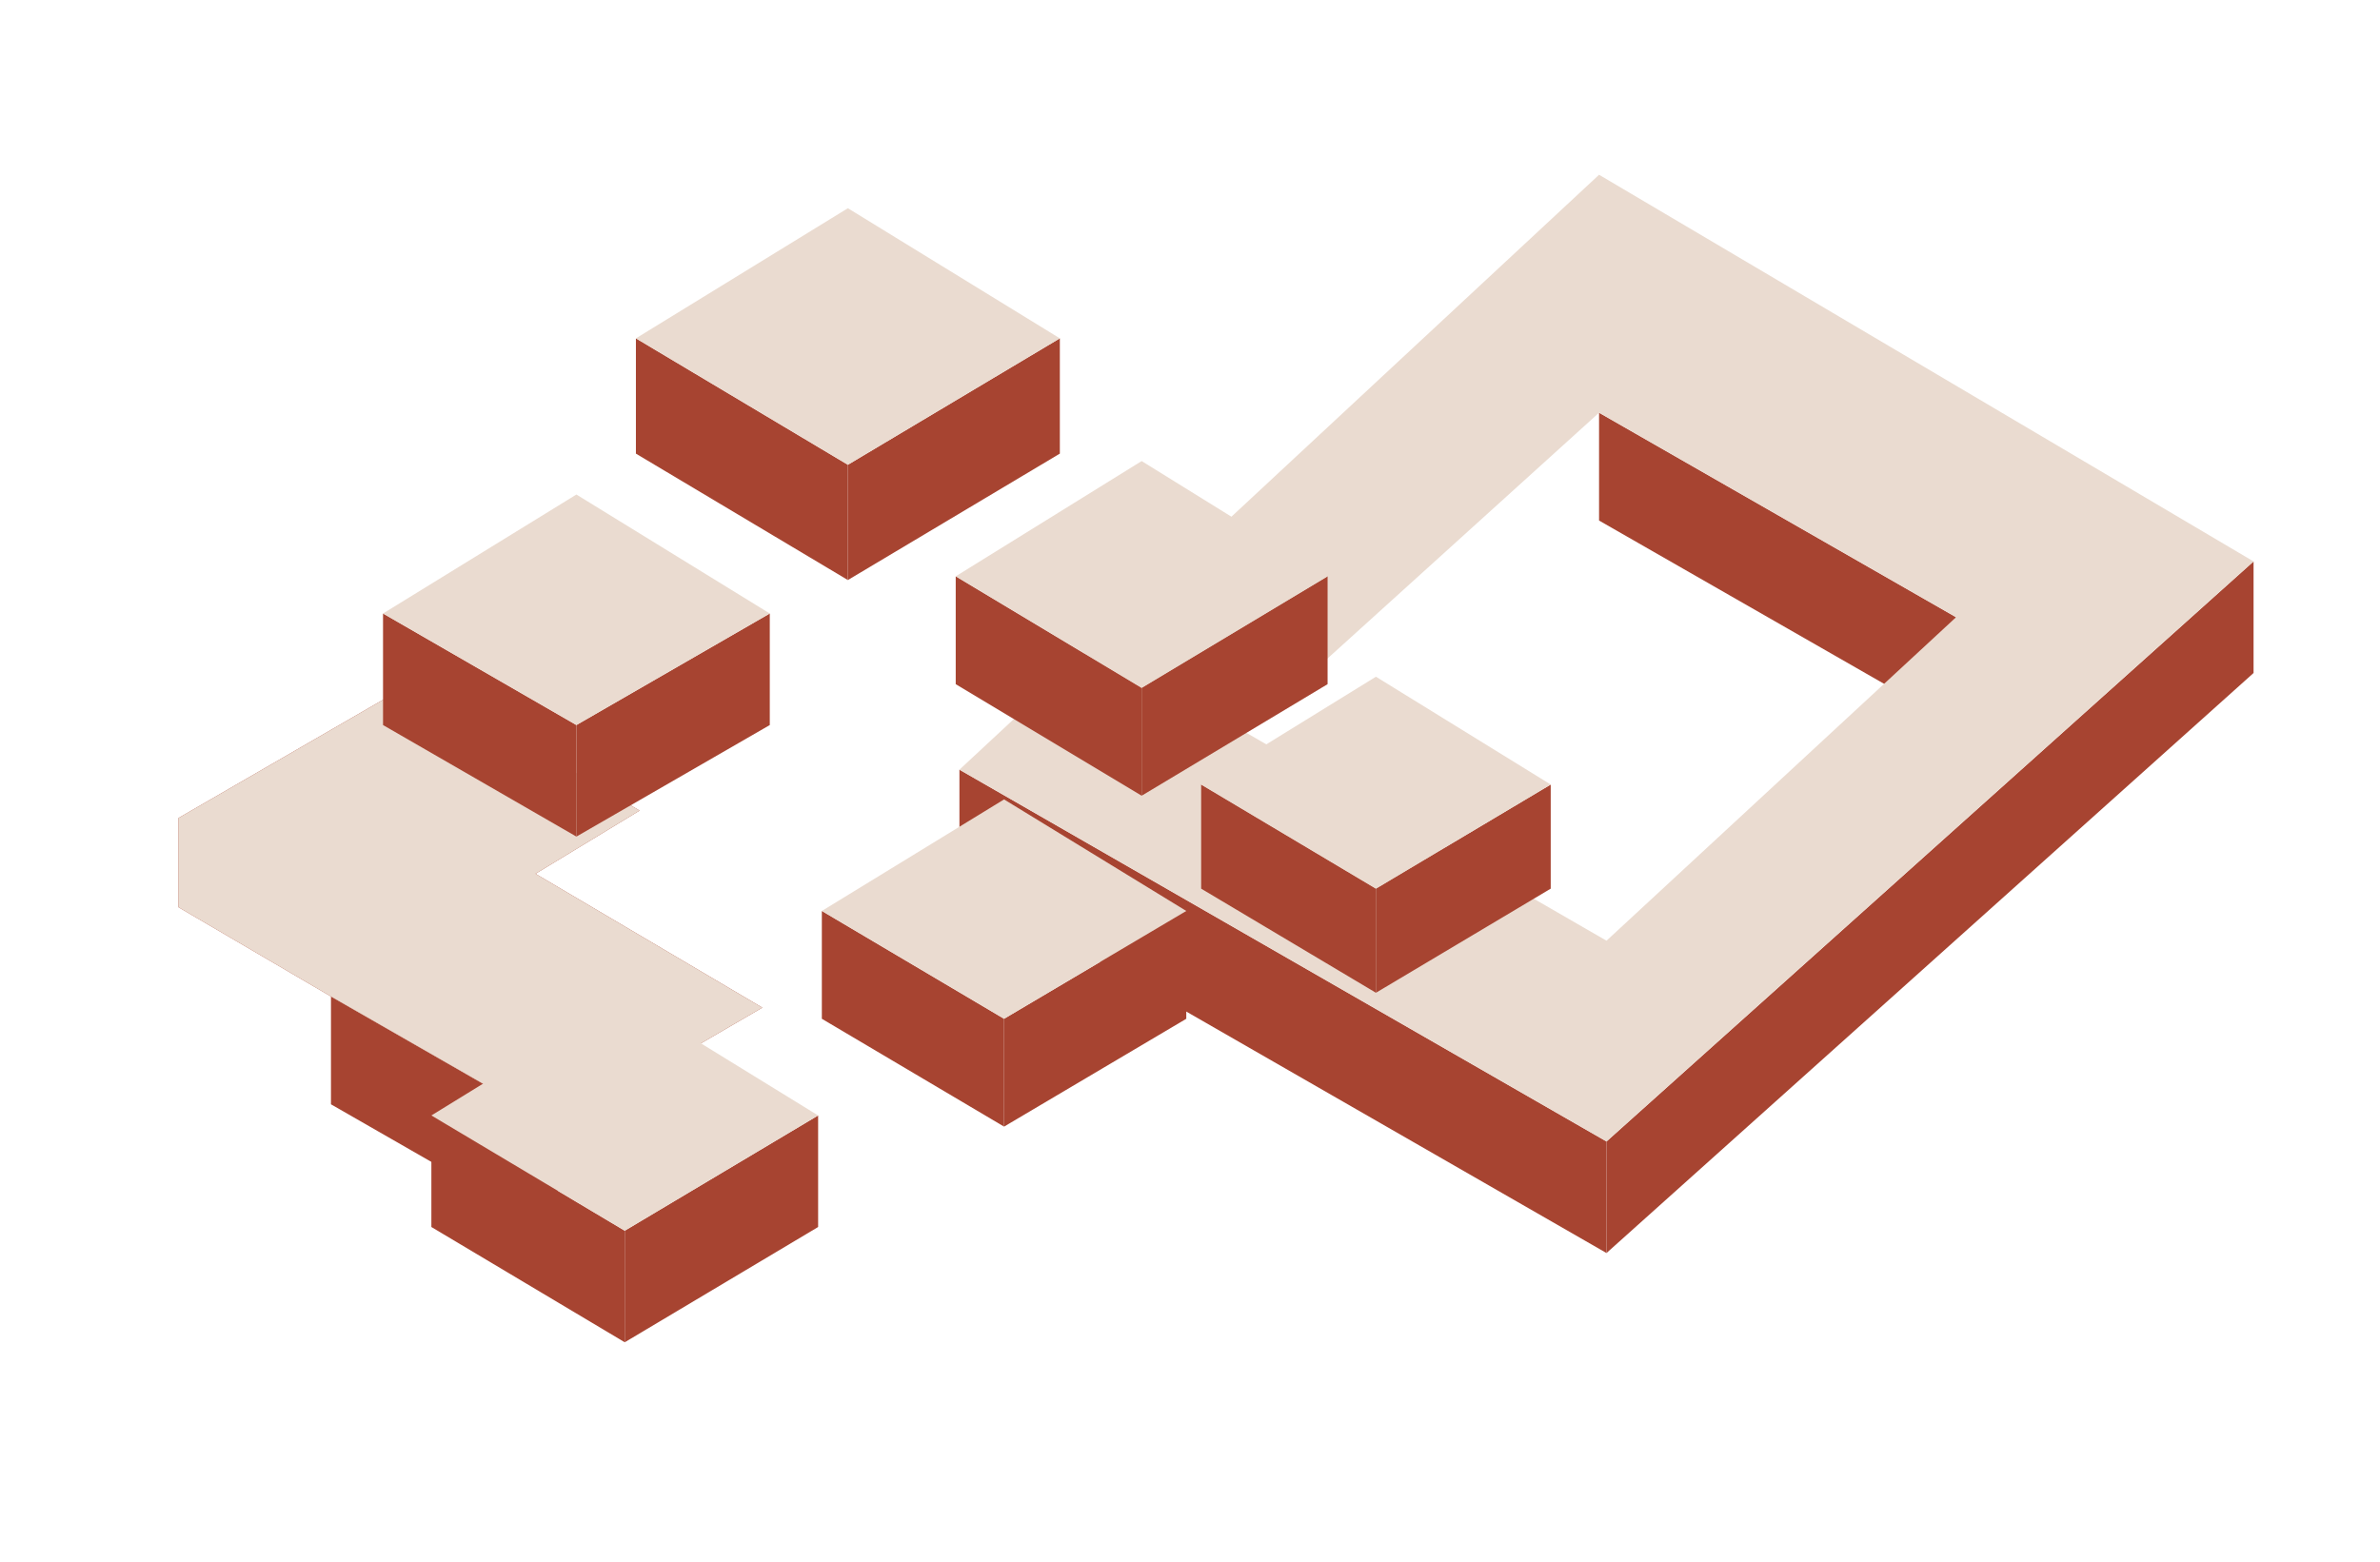
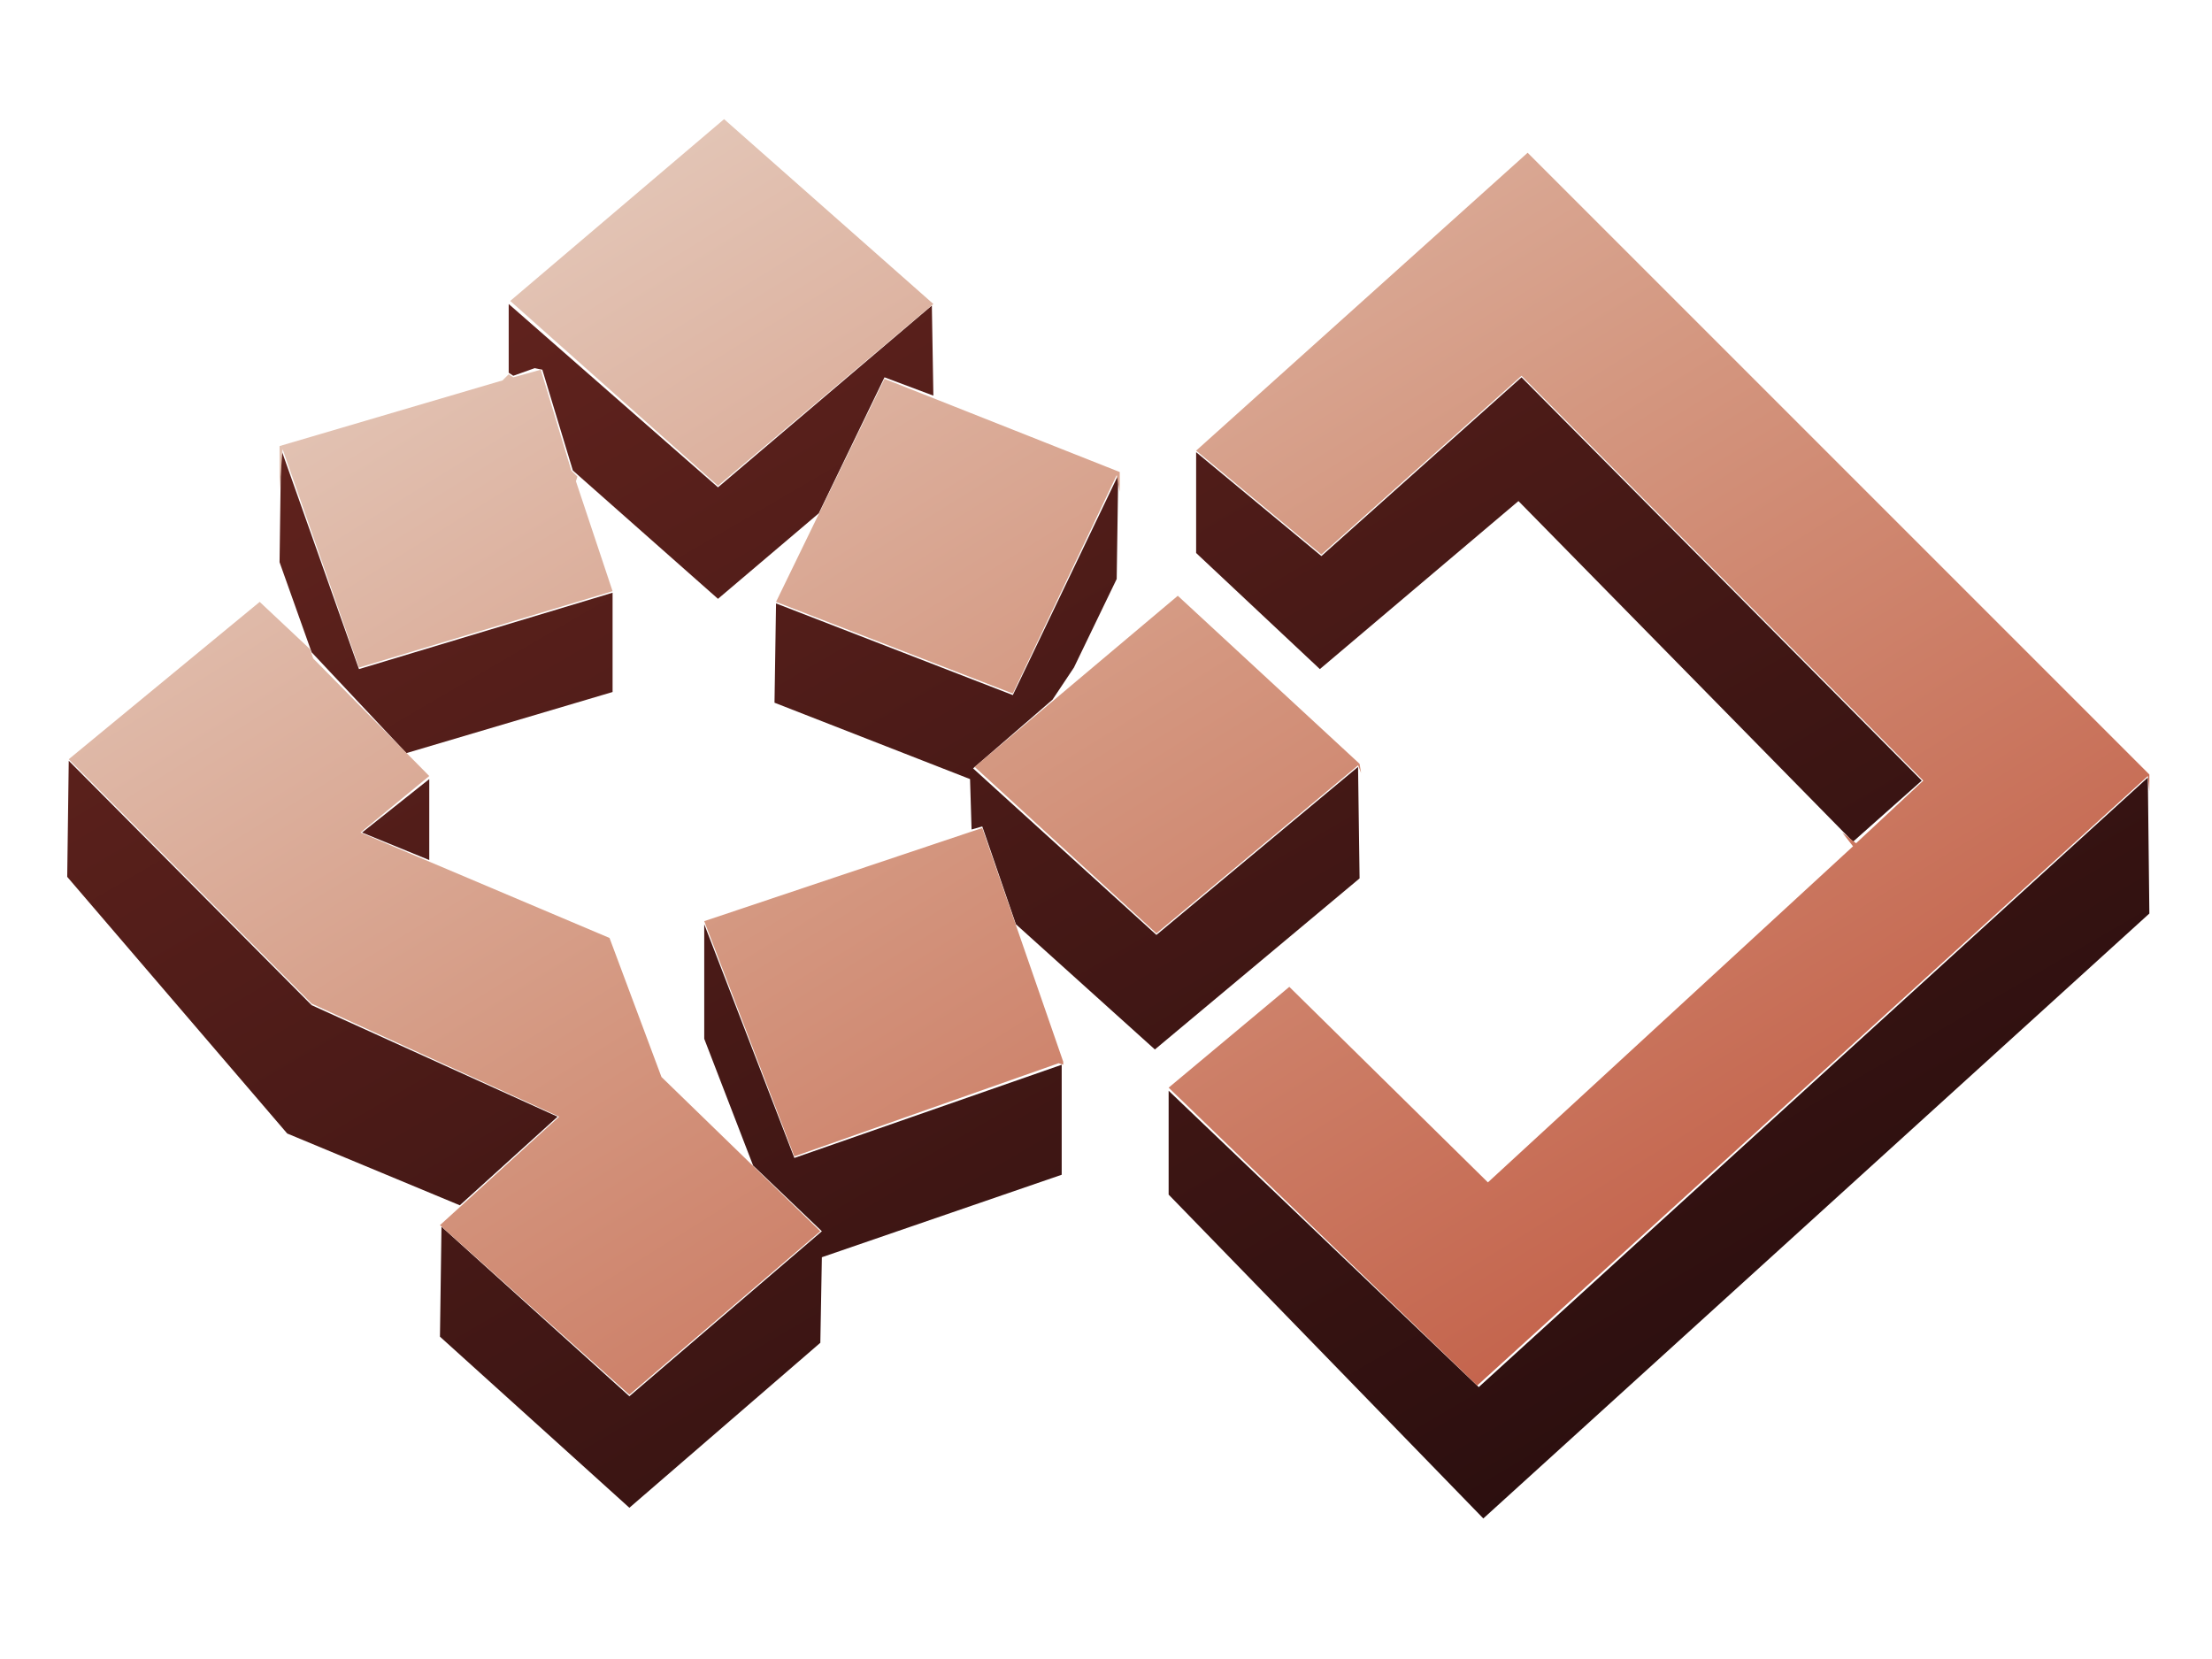
- <svg xmlns="http://www.w3.org/2000/svg" viewBox="0 0 640 420" role="img" aria-labelledby="title description">
-   <g fill-rule="evenodd">
-     <path fill="#A74431" d="M606 151 432 307v30l174-156Z" />
-     <path fill="#A74431" d="m432 307-174-100v30l174 100Z" />
-     <path fill="#A74431" d="m430 111 96 55v29l-96-55Z" />
-     <path fill="#EADBD0" d="M430 47 606 151 432 307 258 207Zm0 64-95 86 97 56 94-87Z" />
-     <path fill="#A74431" d="m48 220 64-37 60 35-28 17 61 36-55 32-61-35-41-24Z" />
-     <path fill="#A74431" d="m89 268 61 35v29l-61-35Z" />
-     <path fill="#EADBD0" d="m48 220 64-37 60 35-28 17 61 36-55 32-61-35-41-24Z" />
-     <g>
-       <path fill="#A74431" d="m103 165 52 30v30l-52-30Z" />
-       <path fill="#A74431" d="m207 165-52 30v30l52-30Z" />
-       <path fill="#EADBD0" d="m155 133 52 32-52 30-52-30Z" />
-     </g>
-     <g>
-       <path fill="#A74431" d="m171 91 57 34v31l-57-34Z" />
-       <path fill="#A74431" d="m285 91-57 34v31l57-34Z" />
-       <path fill="#EADBD0" d="m228 56 57 35-57 34-57-34Z" />
-     </g>
-     <g>
-       <path fill="#A74431" d="m257 155 50 30v29l-50-30Z" />
-       <path fill="#A74431" d="m357 155-50 30v29l50-30Z" />
-       <path fill="#EADBD0" d="m307 124 50 31-50 30-50-30Z" />
-     </g>
-     <g>
-       <path fill="#A74431" d="m323 211 47 28v28l-47-28Z" />
-       <path fill="#A74431" d="m417 211-47 28v28l47-28Z" />
-       <path fill="#EADBD0" d="m370 182 47 29-47 28-47-28Z" />
-     </g>
-     <g>
-       <path fill="#A74431" d="m221 245 49 29v29l-49-29Z" />
-       <path fill="#A74431" d="m319 245-49 29v29l49-29Z" />
-       <path fill="#EADBD0" d="m270 215 49 30-49 29-49-29Z" />
-     </g>
-     <g>
-       <path fill="#A74431" d="m116 300 52 31v30l-52-31Z" />
-       <path fill="#A74431" d="m220 300-52 31v30l52-31Z" />
-       <path fill="#EADBD0" d="m168 268 52 32-52 31-52-31Z" />
-     </g>
-   </g>
+ <svg xmlns="http://www.w3.org/2000/svg" viewBox="0 0 1448 1086" role="img" aria-labelledby="title description">
+   <defs>
+     <linearGradient id="side" x1="0" y1="0" x2="1" y2="1">
+       <stop offset="0" stop-color="#67251f" />
+       <stop offset="1" stop-color="#210b0c" />
+     </linearGradient>
+     <linearGradient id="top" x1="0" y1="0" x2="1" y2="1">
+       <stop offset="0" stop-color="#eadbd0" />
+       <stop offset="0.48" stop-color="#d49780" />
+       <stop offset="1" stop-color="#bd4d35" />
+     </linearGradient>
+   </defs>
+   <path d="M1406 509 L968 908 L765 714 L765 782 L971 994 L1407 598ZM783 296 L783 362 L864 438 L994 328 L1213 551 L1258 511 L996 247 L865 364ZM695 697 L520 758 L461 605 L461 680 L493 763 L538 806 L412 914 L289 803 L288 875 L412 987 L537 879 L538 823 L695 769ZM508 395 L507 460 L635 510 L636 543 L643 541 L665 605 L756 687 L890 575 L889 502 L757 612 L637 503 L689 458 L703 437 L731 379 L732 311 L663 455ZM45 498 L44 574 L188 742 L301 789 L365 731 L204 658ZM333 199 L333 244 L336 246 L350 241 L355 242 L375 308 L470 392 L536 336 L579 247 L611 259 L610 200 L470 319ZM184 294 L183 368 L204 427 L266 493 L401 453 L401 388 L235 438ZM281 510 L237 545 L281 563Z" fill="url(#side)" fill-rule="evenodd" />
+   <path d="M1000 100 L783 295 L865 363 L996 246 L1259 511 L1215 552 L1206 545 L1213 554 L974 774 L844 646 L765 712 L967 907 L1406 508 L1407 518 L1407 507ZM170 394 L45 497 L204 657 L366 731 L288 802 L412 913 L537 806 L433 705 L399 614 L236 545 L281 508 L205 431 L203 425ZM474 78 L334 197 L470 318 L611 199ZM643 542 L461 603 L520 757 L693 696 L696 697 L696 704 L696 695ZM771 390 L638 502 L757 611 L889 501 L891 506 L890 500ZM354 242 L336 247 L333 245 L329 249 L183 292 L183 320 L185 294 L235 437 L401 387 L377 315 L378 312 L380 314 L374 308ZM579 248 L508 394 L663 454 L731 311 L733 322 L733 309Z" fill="url(#top)" fill-rule="evenodd" />
</svg>
